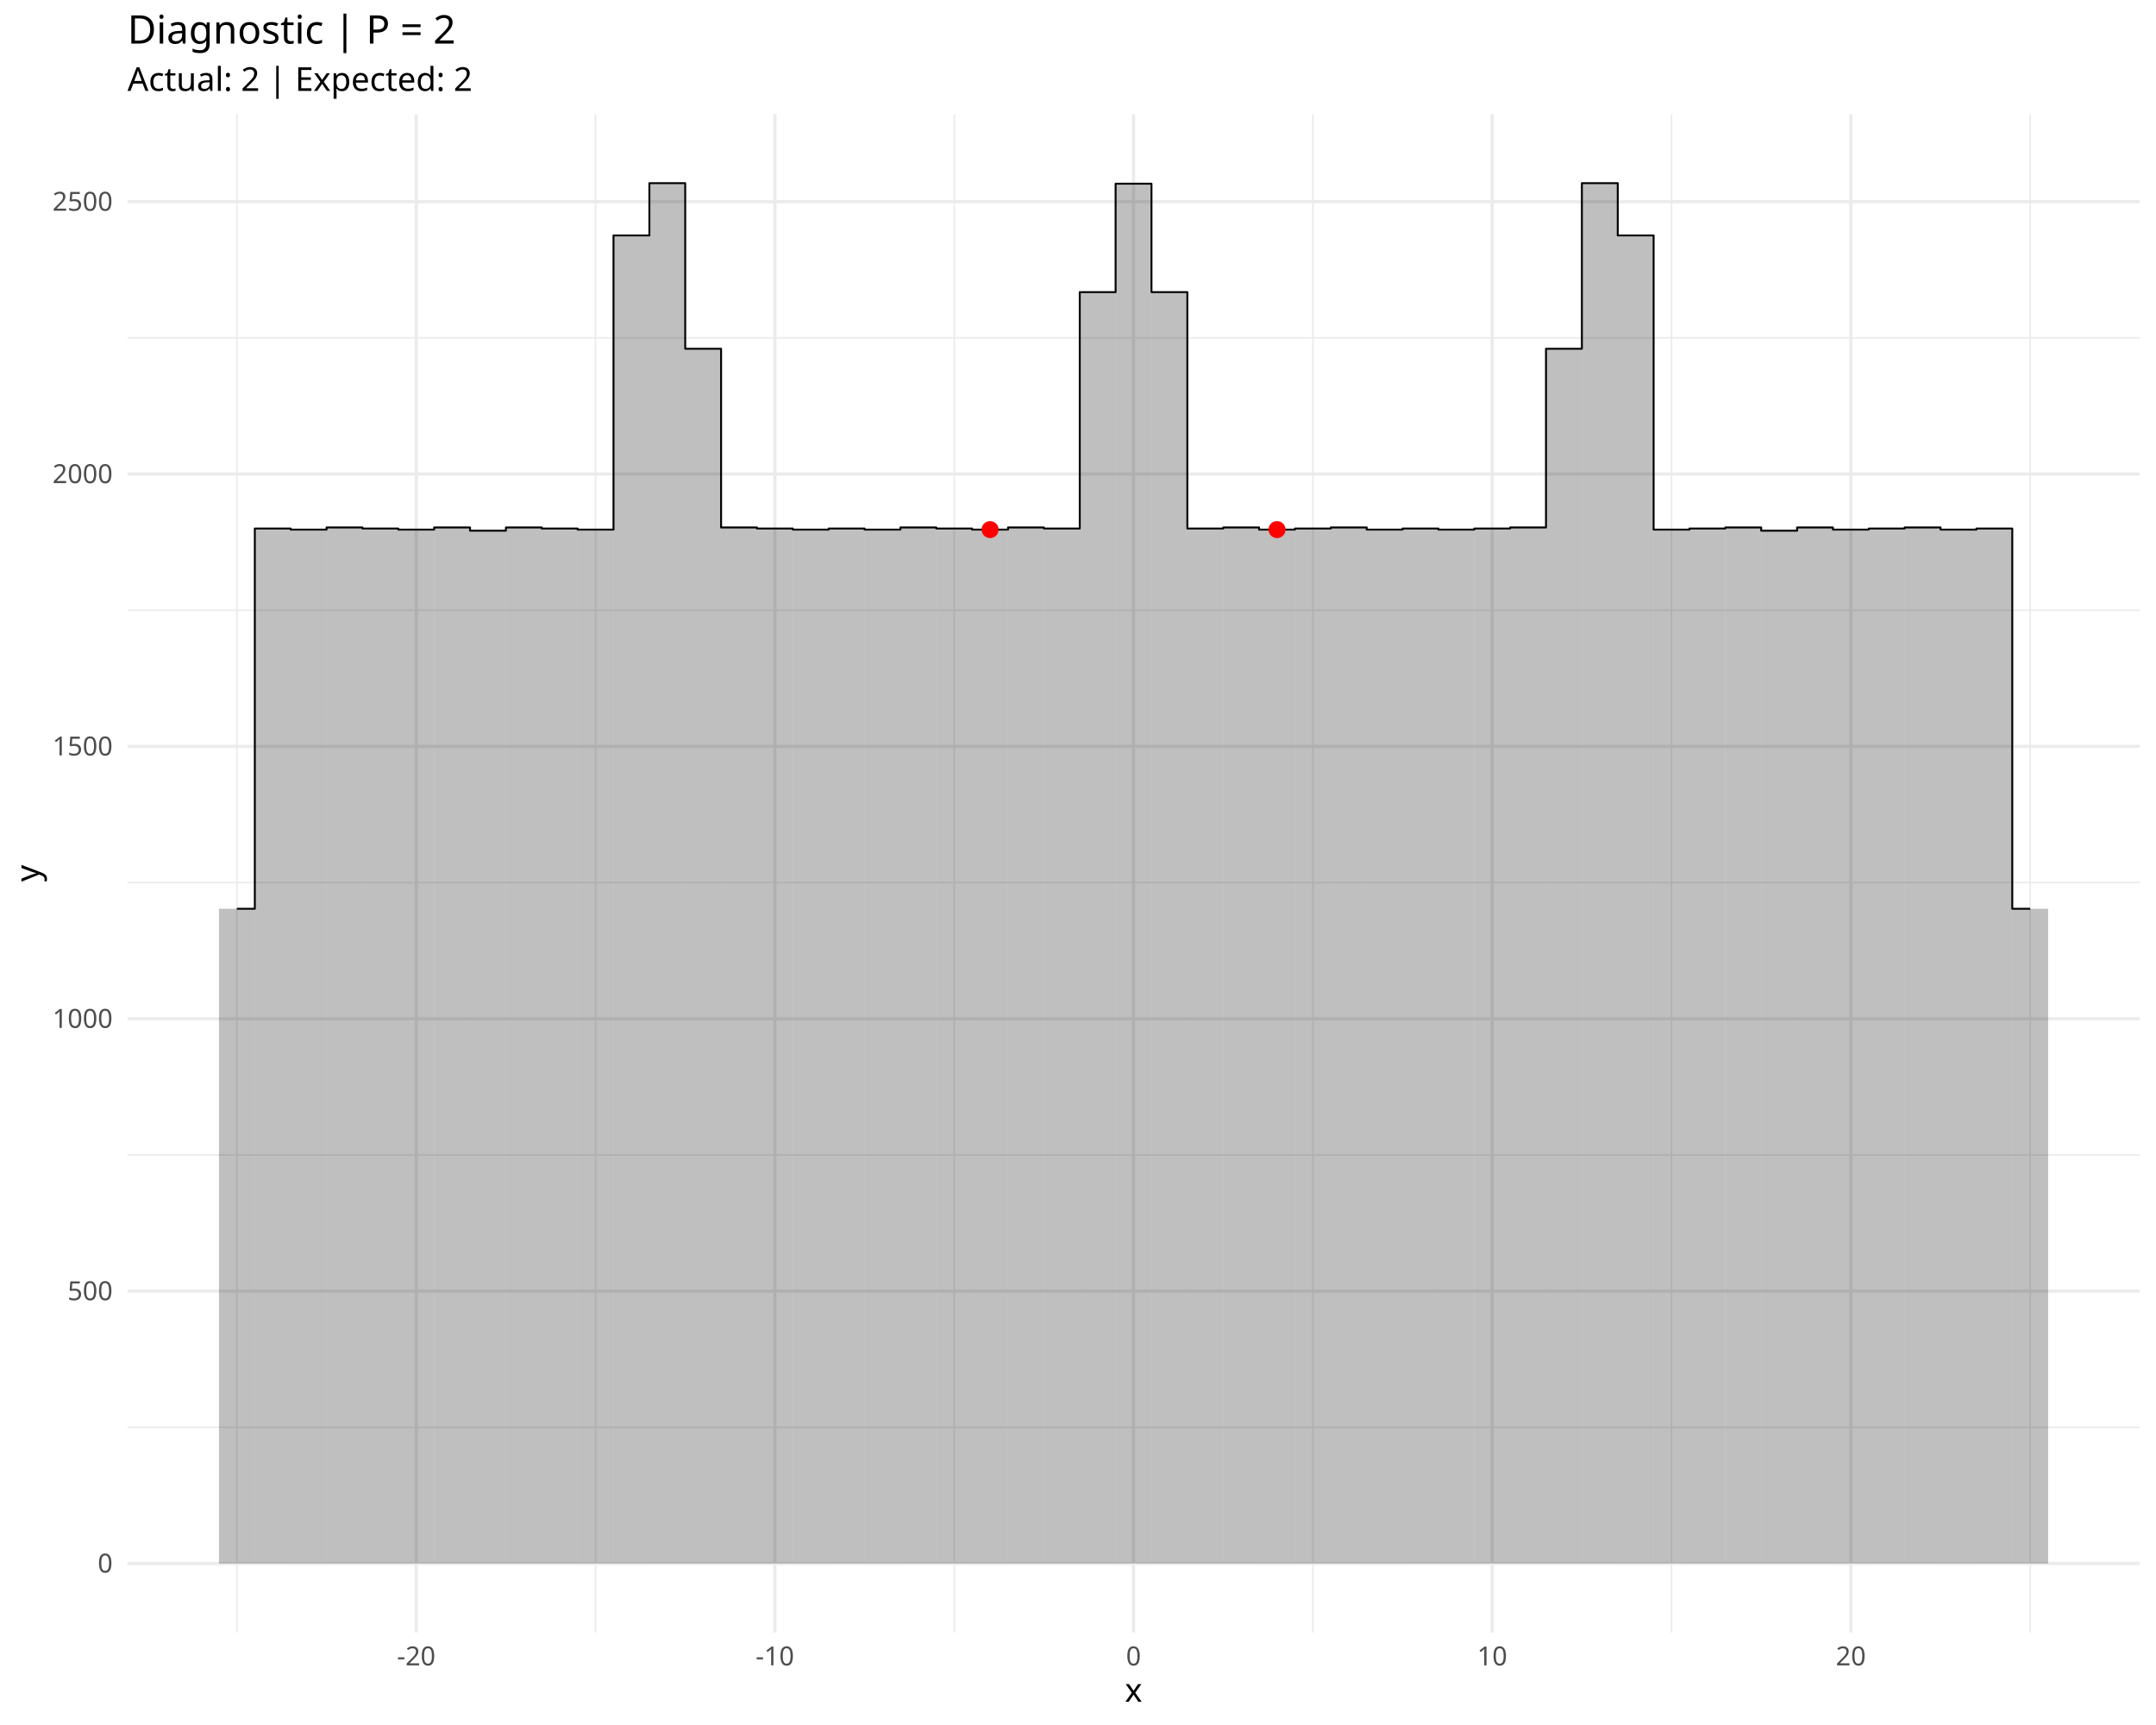
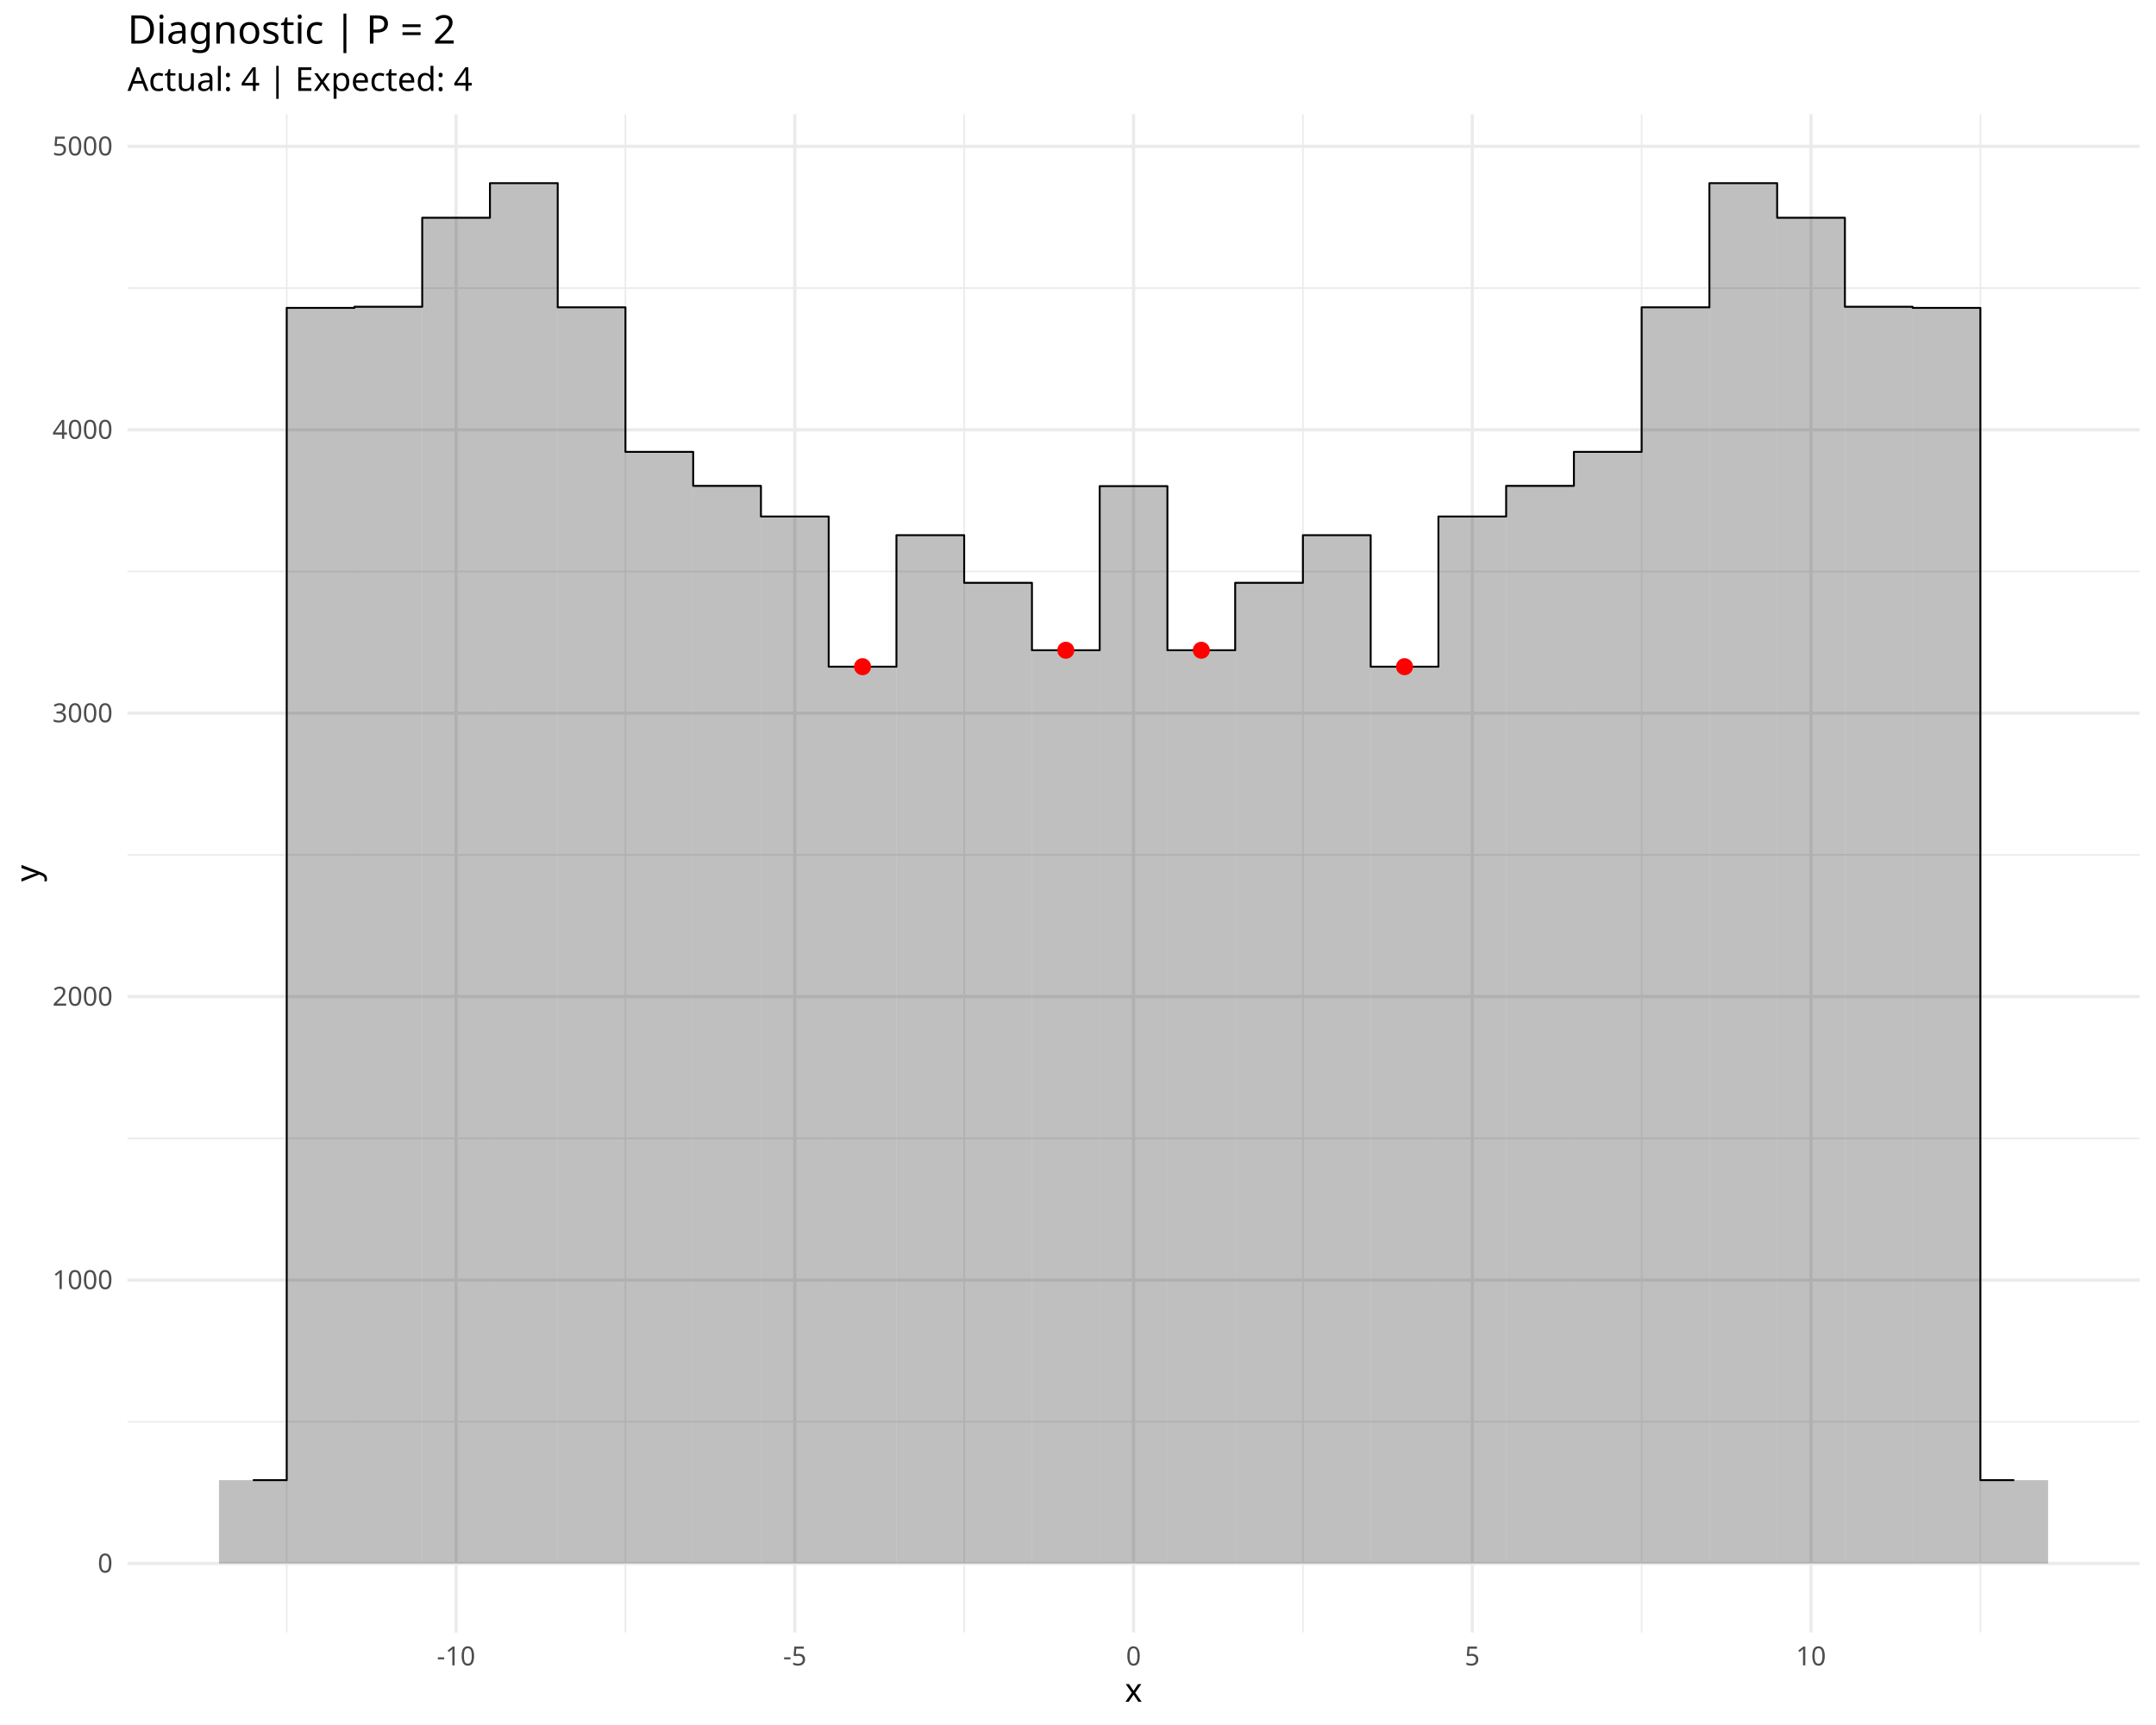
<svg xmlns="http://www.w3.org/2000/svg" class="svglite" data-engine-version="2.0" width="720.00pt" height="576.00pt" viewBox="0 0 720.00 576.00">
  <defs>
    <style type="text/css">
    .svglite line, .svglite polyline, .svglite polygon, .svglite path, .svglite rect, .svglite circle {
      fill: none;
      stroke: #000000;
      stroke-linecap: round;
      stroke-linejoin: round;
      stroke-miterlimit: 10.00;
    }
  </style>
  </defs>
  <rect width="100%" height="100%" style="stroke: none; fill: #FFFFFF;" />
  <defs>
    <clipPath id="cpMC4wMHw3MjAuMDB8MC4wMHw1NzYuMDA=">
      <rect x="0.00" y="0.00" width="720.00" height="576.00" />
    </clipPath>
  </defs>
  <g clip-path="url(#cpMC4wMHw3MjAuMDB8MC4wMHw1NzYuMDA=)">
    <rect x="0.00" y="0.00" width="720.00" height="576.00" style="stroke-width: 1.07; stroke: none; fill: #FFFFFF;" />
  </g>
  <defs>
    <clipPath id="cpNDIuNTh8NzE0LjUyfDM4LjEyfDU0NS4xMQ==">
      <rect x="42.58" y="38.12" width="671.94" height="507.00" />
    </clipPath>
  </defs>
  <g clip-path="url(#cpNDIuNTh8NzE0LjUyfDM4LjEyfDU0NS4xMQ==)">
-     <polyline points="42.58,476.60 714.52,476.60 " style="stroke-width: 0.53; stroke: #EBEBEB; stroke-linecap: butt;" />
-     <polyline points="42.58,385.65 714.52,385.65 " style="stroke-width: 0.53; stroke: #EBEBEB; stroke-linecap: butt;" />
-     <polyline points="42.58,294.71 714.52,294.71 " style="stroke-width: 0.53; stroke: #EBEBEB; stroke-linecap: butt;" />
-     <polyline points="42.58,203.76 714.52,203.76 " style="stroke-width: 0.53; stroke: #EBEBEB; stroke-linecap: butt;" />
-     <polyline points="42.58,112.82 714.52,112.82 " style="stroke-width: 0.53; stroke: #EBEBEB; stroke-linecap: butt;" />
-     <polyline points="79.11,545.11 79.11,38.12 " style="stroke-width: 0.53; stroke: #EBEBEB; stroke-linecap: butt;" />
-     <polyline points="198.89,545.11 198.89,38.12 " style="stroke-width: 0.53; stroke: #EBEBEB; stroke-linecap: butt;" />
-     <polyline points="318.66,545.11 318.66,38.12 " style="stroke-width: 0.53; stroke: #EBEBEB; stroke-linecap: butt;" />
-     <polyline points="438.44,545.11 438.44,38.12 " style="stroke-width: 0.53; stroke: #EBEBEB; stroke-linecap: butt;" />
-     <polyline points="558.21,545.11 558.21,38.12 " style="stroke-width: 0.53; stroke: #EBEBEB; stroke-linecap: butt;" />
-     <polyline points="677.99,545.11 677.99,38.12 " style="stroke-width: 0.53; stroke: #EBEBEB; stroke-linecap: butt;" />
+     <polyline points="42.58,474.75 714.52,474.75 " style="stroke-width: 0.53; stroke: #EBEBEB; stroke-linecap: butt;" />
+     <polyline points="42.58,380.10 714.52,380.10 " style="stroke-width: 0.53; stroke: #EBEBEB; stroke-linecap: butt;" />
+     <polyline points="42.58,285.46 714.52,285.46 " style="stroke-width: 0.53; stroke: #EBEBEB; stroke-linecap: butt;" />
+     <polyline points="42.58,190.82 714.52,190.82 " style="stroke-width: 0.53; stroke: #EBEBEB; stroke-linecap: butt;" />
+     <polyline points="42.58,96.18 714.52,96.18 " style="stroke-width: 0.53; stroke: #EBEBEB; stroke-linecap: butt;" />
+     <polyline points="95.75,545.11 95.75,38.12 " style="stroke-width: 0.53; stroke: #EBEBEB; stroke-linecap: butt;" />
+     <polyline points="208.87,545.11 208.87,38.12 " style="stroke-width: 0.53; stroke: #EBEBEB; stroke-linecap: butt;" />
+     <polyline points="321.99,545.11 321.99,38.12 " style="stroke-width: 0.53; stroke: #EBEBEB; stroke-linecap: butt;" />
+     <polyline points="435.11,545.11 435.11,38.12 " style="stroke-width: 0.53; stroke: #EBEBEB; stroke-linecap: butt;" />
+     <polyline points="548.23,545.11 548.23,38.12 " style="stroke-width: 0.53; stroke: #EBEBEB; stroke-linecap: butt;" />
+     <polyline points="661.35,545.11 661.35,38.12 " style="stroke-width: 0.53; stroke: #EBEBEB; stroke-linecap: butt;" />
    <polyline points="42.58,522.07 714.52,522.07 " style="stroke-width: 1.07; stroke: #EBEBEB; stroke-linecap: butt;" />
-     <polyline points="42.58,431.12 714.52,431.12 " style="stroke-width: 1.07; stroke: #EBEBEB; stroke-linecap: butt;" />
-     <polyline points="42.58,340.18 714.52,340.18 " style="stroke-width: 1.07; stroke: #EBEBEB; stroke-linecap: butt;" />
-     <polyline points="42.58,249.23 714.52,249.23 " style="stroke-width: 1.07; stroke: #EBEBEB; stroke-linecap: butt;" />
-     <polyline points="42.58,158.29 714.52,158.29 " style="stroke-width: 1.07; stroke: #EBEBEB; stroke-linecap: butt;" />
-     <polyline points="42.58,67.35 714.52,67.35 " style="stroke-width: 1.07; stroke: #EBEBEB; stroke-linecap: butt;" />
-     <polyline points="139.00,545.11 139.00,38.12 " style="stroke-width: 1.07; stroke: #EBEBEB; stroke-linecap: butt;" />
-     <polyline points="258.78,545.11 258.78,38.12 " style="stroke-width: 1.07; stroke: #EBEBEB; stroke-linecap: butt;" />
+     <polyline points="42.58,427.43 714.52,427.43 " style="stroke-width: 1.07; stroke: #EBEBEB; stroke-linecap: butt;" />
+     <polyline points="42.58,332.78 714.52,332.78 " style="stroke-width: 1.07; stroke: #EBEBEB; stroke-linecap: butt;" />
+     <polyline points="42.58,238.14 714.52,238.14 " style="stroke-width: 1.07; stroke: #EBEBEB; stroke-linecap: butt;" />
+     <polyline points="42.58,143.50 714.52,143.50 " style="stroke-width: 1.07; stroke: #EBEBEB; stroke-linecap: butt;" />
+     <polyline points="42.58,48.86 714.52,48.86 " style="stroke-width: 1.07; stroke: #EBEBEB; stroke-linecap: butt;" />
+     <polyline points="152.31,545.11 152.31,38.12 " style="stroke-width: 1.07; stroke: #EBEBEB; stroke-linecap: butt;" />
+     <polyline points="265.43,545.11 265.43,38.12 " style="stroke-width: 1.07; stroke: #EBEBEB; stroke-linecap: butt;" />
    <polyline points="378.55,545.11 378.55,38.12 " style="stroke-width: 1.07; stroke: #EBEBEB; stroke-linecap: butt;" />
-     <polyline points="498.33,545.11 498.33,38.12 " style="stroke-width: 1.07; stroke: #EBEBEB; stroke-linecap: butt;" />
-     <polyline points="618.10,545.11 618.10,38.12 " style="stroke-width: 1.07; stroke: #EBEBEB; stroke-linecap: butt;" />
-     <rect x="73.13" y="303.44" width="11.98" height="218.63" style="stroke-width: 1.07; stroke: none; stroke-linecap: butt; stroke-linejoin: miter; fill: #000000; fill-opacity: 0.25;" />
-     <rect x="85.10" y="176.48" width="11.98" height="345.59" style="stroke-width: 1.07; stroke: none; stroke-linecap: butt; stroke-linejoin: miter; fill: #000000; fill-opacity: 0.25;" />
-     <rect x="97.08" y="176.84" width="11.98" height="345.22" style="stroke-width: 1.07; stroke: none; stroke-linecap: butt; stroke-linejoin: miter; fill: #000000; fill-opacity: 0.25;" />
-     <rect x="109.06" y="176.12" width="11.98" height="345.95" style="stroke-width: 1.07; stroke: none; stroke-linecap: butt; stroke-linejoin: miter; fill: #000000; fill-opacity: 0.25;" />
-     <rect x="121.04" y="176.48" width="11.98" height="345.59" style="stroke-width: 1.07; stroke: none; stroke-linecap: butt; stroke-linejoin: miter; fill: #000000; fill-opacity: 0.25;" />
-     <rect x="133.01" y="176.84" width="11.98" height="345.22" style="stroke-width: 1.07; stroke: none; stroke-linecap: butt; stroke-linejoin: miter; fill: #000000; fill-opacity: 0.25;" />
-     <rect x="144.99" y="176.12" width="11.98" height="345.95" style="stroke-width: 1.07; stroke: none; stroke-linecap: butt; stroke-linejoin: miter; fill: #000000; fill-opacity: 0.25;" />
-     <rect x="156.97" y="177.21" width="11.98" height="344.86" style="stroke-width: 1.07; stroke: none; stroke-linecap: butt; stroke-linejoin: miter; fill: #000000; fill-opacity: 0.25;" />
-     <rect x="168.95" y="176.12" width="11.98" height="345.95" style="stroke-width: 1.07; stroke: none; stroke-linecap: butt; stroke-linejoin: miter; fill: #000000; fill-opacity: 0.25;" />
-     <rect x="180.92" y="176.48" width="11.98" height="345.59" style="stroke-width: 1.07; stroke: none; stroke-linecap: butt; stroke-linejoin: miter; fill: #000000; fill-opacity: 0.25;" />
-     <rect x="192.90" y="176.84" width="11.98" height="345.22" style="stroke-width: 1.07; stroke: none; stroke-linecap: butt; stroke-linejoin: miter; fill: #000000; fill-opacity: 0.25;" />
-     <rect x="204.88" y="78.62" width="11.98" height="443.44" style="stroke-width: 1.07; stroke: none; stroke-linecap: butt; stroke-linejoin: miter; fill: #000000; fill-opacity: 0.25;" />
-     <rect x="216.86" y="61.16" width="11.98" height="460.91" style="stroke-width: 1.07; stroke: none; stroke-linecap: butt; stroke-linejoin: miter; fill: #000000; fill-opacity: 0.25;" />
-     <rect x="228.83" y="116.46" width="11.98" height="405.61" style="stroke-width: 1.07; stroke: none; stroke-linecap: butt; stroke-linejoin: miter; fill: #000000; fill-opacity: 0.25;" />
-     <rect x="240.81" y="176.12" width="11.98" height="345.95" style="stroke-width: 1.07; stroke: none; stroke-linecap: butt; stroke-linejoin: miter; fill: #000000; fill-opacity: 0.25;" />
-     <rect x="252.79" y="176.48" width="11.98" height="345.59" style="stroke-width: 1.07; stroke: none; stroke-linecap: butt; stroke-linejoin: miter; fill: #000000; fill-opacity: 0.25;" />
-     <rect x="264.77" y="176.84" width="11.98" height="345.22" style="stroke-width: 1.07; stroke: none; stroke-linecap: butt; stroke-linejoin: miter; fill: #000000; fill-opacity: 0.25;" />
-     <rect x="276.74" y="176.48" width="11.98" height="345.59" style="stroke-width: 1.07; stroke: none; stroke-linecap: butt; stroke-linejoin: miter; fill: #000000; fill-opacity: 0.25;" />
-     <rect x="288.72" y="176.84" width="11.98" height="345.22" style="stroke-width: 1.07; stroke: none; stroke-linecap: butt; stroke-linejoin: miter; fill: #000000; fill-opacity: 0.25;" />
-     <rect x="300.70" y="176.12" width="11.98" height="345.95" style="stroke-width: 1.07; stroke: none; stroke-linecap: butt; stroke-linejoin: miter; fill: #000000; fill-opacity: 0.25;" />
-     <rect x="312.68" y="176.48" width="11.98" height="345.59" style="stroke-width: 1.07; stroke: none; stroke-linecap: butt; stroke-linejoin: miter; fill: #000000; fill-opacity: 0.25;" />
-     <rect x="324.65" y="176.84" width="11.98" height="345.22" style="stroke-width: 1.07; stroke: none; stroke-linecap: butt; stroke-linejoin: miter; fill: #000000; fill-opacity: 0.25;" />
-     <rect x="336.63" y="176.12" width="11.98" height="345.95" style="stroke-width: 1.07; stroke: none; stroke-linecap: butt; stroke-linejoin: miter; fill: #000000; fill-opacity: 0.25;" />
-     <rect x="348.61" y="176.48" width="11.98" height="345.59" style="stroke-width: 1.07; stroke: none; stroke-linecap: butt; stroke-linejoin: miter; fill: #000000; fill-opacity: 0.25;" />
-     <rect x="360.59" y="97.54" width="11.98" height="424.53" style="stroke-width: 1.07; stroke: none; stroke-linecap: butt; stroke-linejoin: miter; fill: #000000; fill-opacity: 0.25;" />
-     <rect x="372.56" y="61.34" width="11.98" height="460.72" style="stroke-width: 1.07; stroke: none; stroke-linecap: butt; stroke-linejoin: miter; fill: #000000; fill-opacity: 0.25;" />
-     <rect x="384.54" y="97.54" width="11.98" height="424.53" style="stroke-width: 1.07; stroke: none; stroke-linecap: butt; stroke-linejoin: miter; fill: #000000; fill-opacity: 0.25;" />
-     <rect x="396.52" y="176.48" width="11.98" height="345.59" style="stroke-width: 1.07; stroke: none; stroke-linecap: butt; stroke-linejoin: miter; fill: #000000; fill-opacity: 0.25;" />
-     <rect x="408.50" y="176.12" width="11.98" height="345.95" style="stroke-width: 1.07; stroke: none; stroke-linecap: butt; stroke-linejoin: miter; fill: #000000; fill-opacity: 0.25;" />
-     <rect x="420.47" y="176.84" width="11.98" height="345.22" style="stroke-width: 1.07; stroke: none; stroke-linecap: butt; stroke-linejoin: miter; fill: #000000; fill-opacity: 0.25;" />
-     <rect x="432.45" y="176.48" width="11.98" height="345.59" style="stroke-width: 1.07; stroke: none; stroke-linecap: butt; stroke-linejoin: miter; fill: #000000; fill-opacity: 0.25;" />
-     <rect x="444.43" y="176.12" width="11.98" height="345.95" style="stroke-width: 1.07; stroke: none; stroke-linecap: butt; stroke-linejoin: miter; fill: #000000; fill-opacity: 0.25;" />
-     <rect x="456.41" y="176.84" width="11.98" height="345.22" style="stroke-width: 1.07; stroke: none; stroke-linecap: butt; stroke-linejoin: miter; fill: #000000; fill-opacity: 0.25;" />
-     <rect x="468.38" y="176.48" width="11.98" height="345.59" style="stroke-width: 1.07; stroke: none; stroke-linecap: butt; stroke-linejoin: miter; fill: #000000; fill-opacity: 0.25;" />
-     <rect x="480.36" y="176.84" width="11.98" height="345.22" style="stroke-width: 1.07; stroke: none; stroke-linecap: butt; stroke-linejoin: miter; fill: #000000; fill-opacity: 0.25;" />
-     <rect x="492.34" y="176.48" width="11.98" height="345.59" style="stroke-width: 1.07; stroke: none; stroke-linecap: butt; stroke-linejoin: miter; fill: #000000; fill-opacity: 0.25;" />
-     <rect x="504.32" y="176.12" width="11.98" height="345.95" style="stroke-width: 1.07; stroke: none; stroke-linecap: butt; stroke-linejoin: miter; fill: #000000; fill-opacity: 0.25;" />
-     <rect x="516.29" y="116.46" width="11.98" height="405.61" style="stroke-width: 1.07; stroke: none; stroke-linecap: butt; stroke-linejoin: miter; fill: #000000; fill-opacity: 0.25;" />
-     <rect x="528.27" y="61.16" width="11.98" height="460.91" style="stroke-width: 1.07; stroke: none; stroke-linecap: butt; stroke-linejoin: miter; fill: #000000; fill-opacity: 0.25;" />
-     <rect x="540.25" y="78.62" width="11.98" height="443.44" style="stroke-width: 1.07; stroke: none; stroke-linecap: butt; stroke-linejoin: miter; fill: #000000; fill-opacity: 0.25;" />
-     <rect x="552.23" y="176.84" width="11.98" height="345.22" style="stroke-width: 1.07; stroke: none; stroke-linecap: butt; stroke-linejoin: miter; fill: #000000; fill-opacity: 0.25;" />
-     <rect x="564.20" y="176.48" width="11.98" height="345.59" style="stroke-width: 1.07; stroke: none; stroke-linecap: butt; stroke-linejoin: miter; fill: #000000; fill-opacity: 0.25;" />
-     <rect x="576.18" y="176.12" width="11.98" height="345.95" style="stroke-width: 1.07; stroke: none; stroke-linecap: butt; stroke-linejoin: miter; fill: #000000; fill-opacity: 0.25;" />
-     <rect x="588.16" y="177.21" width="11.98" height="344.86" style="stroke-width: 1.07; stroke: none; stroke-linecap: butt; stroke-linejoin: miter; fill: #000000; fill-opacity: 0.25;" />
-     <rect x="600.14" y="176.12" width="11.98" height="345.95" style="stroke-width: 1.07; stroke: none; stroke-linecap: butt; stroke-linejoin: miter; fill: #000000; fill-opacity: 0.25;" />
-     <rect x="612.11" y="176.84" width="11.98" height="345.22" style="stroke-width: 1.07; stroke: none; stroke-linecap: butt; stroke-linejoin: miter; fill: #000000; fill-opacity: 0.25;" />
-     <rect x="624.09" y="176.48" width="11.98" height="345.59" style="stroke-width: 1.07; stroke: none; stroke-linecap: butt; stroke-linejoin: miter; fill: #000000; fill-opacity: 0.25;" />
-     <rect x="636.07" y="176.12" width="11.98" height="345.95" style="stroke-width: 1.07; stroke: none; stroke-linecap: butt; stroke-linejoin: miter; fill: #000000; fill-opacity: 0.25;" />
-     <rect x="648.05" y="176.84" width="11.98" height="345.22" style="stroke-width: 1.07; stroke: none; stroke-linecap: butt; stroke-linejoin: miter; fill: #000000; fill-opacity: 0.25;" />
-     <rect x="660.02" y="176.48" width="11.98" height="345.59" style="stroke-width: 1.07; stroke: none; stroke-linecap: butt; stroke-linejoin: miter; fill: #000000; fill-opacity: 0.25;" />
-     <rect x="672.00" y="303.44" width="11.98" height="218.63" style="stroke-width: 1.07; stroke: none; stroke-linecap: butt; stroke-linejoin: miter; fill: #000000; fill-opacity: 0.25;" />
-     <polyline points="79.11,303.44 85.10,303.44 85.10,176.48 97.08,176.48 97.08,176.84 109.06,176.84 109.06,176.12 121.04,176.12 121.04,176.48 133.01,176.48 133.01,176.84 144.99,176.84 144.99,176.12 156.97,176.12 156.97,177.21 168.95,177.21 168.95,176.12 180.92,176.12 180.92,176.48 192.90,176.48 192.90,176.84 204.88,176.84 204.88,78.62 216.86,78.62 216.86,61.16 228.83,61.16 228.83,116.46 240.81,116.46 240.81,176.12 252.79,176.12 252.79,176.48 264.77,176.48 264.77,176.84 276.74,176.84 276.74,176.48 288.72,176.48 288.72,176.84 300.70,176.84 300.70,176.12 312.68,176.12 312.68,176.48 324.65,176.48 324.65,176.84 336.63,176.84 336.63,176.12 348.61,176.12 348.61,176.48 360.59,176.48 360.59,97.54 372.56,97.54 372.56,61.34 384.54,61.34 384.54,97.54 396.52,97.54 396.52,176.48 408.50,176.48 408.50,176.12 420.47,176.12 420.47,176.84 432.45,176.84 432.45,176.48 444.43,176.48 444.43,176.12 456.41,176.12 456.41,176.84 468.38,176.84 468.38,176.48 480.36,176.48 480.36,176.84 492.34,176.84 492.34,176.48 504.32,176.48 504.32,176.12 516.29,176.12 516.29,116.46 528.27,116.46 528.27,61.16 540.25,61.16 540.25,78.62 552.23,78.62 552.23,176.84 564.20,176.84 564.20,176.48 576.18,176.48 576.18,176.12 588.16,176.12 588.16,177.21 600.14,177.21 600.14,176.12 612.11,176.12 612.11,176.84 624.09,176.84 624.09,176.48 636.07,176.48 636.07,176.12 648.05,176.12 648.05,176.84 660.02,176.84 660.02,176.48 672.00,176.48 672.00,303.44 677.99,303.44 " style="stroke-width: 0.64; stroke-linecap: butt;" />
-     <circle cx="330.64" cy="176.84" r="2.49" style="stroke-width: 0.71; stroke: #FF0000; fill: #FF0000;" />
-     <circle cx="426.46" cy="176.84" r="2.49" style="stroke-width: 0.71; stroke: #FF0000; fill: #FF0000;" />
+     <polyline points="491.67,545.11 491.67,38.12 " style="stroke-width: 1.07; stroke: #EBEBEB; stroke-linecap: butt;" />
+     <polyline points="604.79,545.11 604.79,38.12 " style="stroke-width: 1.07; stroke: #EBEBEB; stroke-linecap: butt;" />
+     <rect x="73.13" y="494.24" width="22.62" height="27.82" style="stroke-width: 1.07; stroke: none; stroke-linecap: butt; stroke-linejoin: miter; fill: #000000; fill-opacity: 0.25;" />
+     <rect x="95.75" y="102.80" width="22.62" height="419.26" style="stroke-width: 1.07; stroke: none; stroke-linecap: butt; stroke-linejoin: miter; fill: #000000; fill-opacity: 0.25;" />
+     <rect x="118.37" y="102.43" width="22.62" height="419.64" style="stroke-width: 1.07; stroke: none; stroke-linecap: butt; stroke-linejoin: miter; fill: #000000; fill-opacity: 0.25;" />
+     <rect x="141.00" y="72.71" width="22.62" height="449.36" style="stroke-width: 1.07; stroke: none; stroke-linecap: butt; stroke-linejoin: miter; fill: #000000; fill-opacity: 0.25;" />
+     <rect x="163.62" y="61.16" width="22.62" height="460.91" style="stroke-width: 1.07; stroke: none; stroke-linecap: butt; stroke-linejoin: miter; fill: #000000; fill-opacity: 0.25;" />
+     <rect x="186.25" y="102.62" width="22.62" height="419.45" style="stroke-width: 1.07; stroke: none; stroke-linecap: butt; stroke-linejoin: miter; fill: #000000; fill-opacity: 0.25;" />
+     <rect x="208.87" y="150.88" width="22.62" height="371.18" style="stroke-width: 1.07; stroke: none; stroke-linecap: butt; stroke-linejoin: miter; fill: #000000; fill-opacity: 0.25;" />
+     <rect x="231.49" y="162.24" width="22.62" height="359.83" style="stroke-width: 1.07; stroke: none; stroke-linecap: butt; stroke-linejoin: miter; fill: #000000; fill-opacity: 0.25;" />
+     <rect x="254.12" y="172.46" width="22.62" height="349.61" style="stroke-width: 1.07; stroke: none; stroke-linecap: butt; stroke-linejoin: miter; fill: #000000; fill-opacity: 0.25;" />
+     <rect x="276.74" y="222.62" width="22.62" height="299.45" style="stroke-width: 1.07; stroke: none; stroke-linecap: butt; stroke-linejoin: miter; fill: #000000; fill-opacity: 0.25;" />
+     <rect x="299.37" y="178.71" width="22.62" height="343.36" style="stroke-width: 1.07; stroke: none; stroke-linecap: butt; stroke-linejoin: miter; fill: #000000; fill-opacity: 0.25;" />
+     <rect x="321.99" y="194.61" width="22.62" height="327.46" style="stroke-width: 1.07; stroke: none; stroke-linecap: butt; stroke-linejoin: miter; fill: #000000; fill-opacity: 0.25;" />
+     <rect x="344.62" y="217.13" width="22.62" height="304.94" style="stroke-width: 1.07; stroke: none; stroke-linecap: butt; stroke-linejoin: miter; fill: #000000; fill-opacity: 0.25;" />
+     <rect x="367.24" y="162.33" width="22.62" height="359.73" style="stroke-width: 1.07; stroke: none; stroke-linecap: butt; stroke-linejoin: miter; fill: #000000; fill-opacity: 0.25;" />
+     <rect x="389.86" y="217.13" width="22.62" height="304.94" style="stroke-width: 1.07; stroke: none; stroke-linecap: butt; stroke-linejoin: miter; fill: #000000; fill-opacity: 0.25;" />
+     <rect x="412.49" y="194.61" width="22.62" height="327.46" style="stroke-width: 1.07; stroke: none; stroke-linecap: butt; stroke-linejoin: miter; fill: #000000; fill-opacity: 0.25;" />
+     <rect x="435.11" y="178.71" width="22.62" height="343.36" style="stroke-width: 1.07; stroke: none; stroke-linecap: butt; stroke-linejoin: miter; fill: #000000; fill-opacity: 0.25;" />
+     <rect x="457.74" y="222.62" width="22.62" height="299.45" style="stroke-width: 1.07; stroke: none; stroke-linecap: butt; stroke-linejoin: miter; fill: #000000; fill-opacity: 0.25;" />
+     <rect x="480.36" y="172.46" width="22.62" height="349.61" style="stroke-width: 1.07; stroke: none; stroke-linecap: butt; stroke-linejoin: miter; fill: #000000; fill-opacity: 0.25;" />
+     <rect x="502.98" y="162.24" width="22.62" height="359.83" style="stroke-width: 1.07; stroke: none; stroke-linecap: butt; stroke-linejoin: miter; fill: #000000; fill-opacity: 0.25;" />
+     <rect x="525.61" y="150.88" width="22.62" height="371.18" style="stroke-width: 1.07; stroke: none; stroke-linecap: butt; stroke-linejoin: miter; fill: #000000; fill-opacity: 0.25;" />
+     <rect x="548.23" y="102.62" width="22.62" height="419.45" style="stroke-width: 1.07; stroke: none; stroke-linecap: butt; stroke-linejoin: miter; fill: #000000; fill-opacity: 0.25;" />
+     <rect x="570.86" y="61.16" width="22.62" height="460.91" style="stroke-width: 1.07; stroke: none; stroke-linecap: butt; stroke-linejoin: miter; fill: #000000; fill-opacity: 0.25;" />
+     <rect x="593.48" y="72.71" width="22.62" height="449.36" style="stroke-width: 1.07; stroke: none; stroke-linecap: butt; stroke-linejoin: miter; fill: #000000; fill-opacity: 0.25;" />
+     <rect x="616.11" y="102.43" width="22.62" height="419.64" style="stroke-width: 1.07; stroke: none; stroke-linecap: butt; stroke-linejoin: miter; fill: #000000; fill-opacity: 0.25;" />
+     <rect x="638.73" y="102.80" width="22.62" height="419.26" style="stroke-width: 1.07; stroke: none; stroke-linecap: butt; stroke-linejoin: miter; fill: #000000; fill-opacity: 0.25;" />
+     <rect x="661.35" y="494.24" width="22.62" height="27.82" style="stroke-width: 1.07; stroke: none; stroke-linecap: butt; stroke-linejoin: miter; fill: #000000; fill-opacity: 0.25;" />
+     <polyline points="84.44,494.24 95.75,494.24 95.75,102.80 118.37,102.80 118.37,102.43 141.00,102.43 141.00,72.71 163.62,72.71 163.62,61.16 186.25,61.16 186.25,102.62 208.87,102.62 208.87,150.88 231.49,150.88 231.49,162.24 254.12,162.24 254.12,172.46 276.74,172.46 276.74,222.62 299.37,222.62 299.37,178.71 321.99,178.71 321.99,194.61 344.62,194.61 344.62,217.13 367.24,217.13 367.24,162.33 389.86,162.33 389.86,217.13 412.49,217.13 412.49,194.61 435.11,194.61 435.11,178.71 457.74,178.71 457.74,222.62 480.36,222.62 480.36,172.46 502.98,172.46 502.98,162.24 525.61,162.24 525.61,150.88 548.23,150.88 548.23,102.62 570.86,102.62 570.86,61.16 593.48,61.16 593.48,72.71 616.11,72.71 616.11,102.43 638.73,102.43 638.73,102.80 661.35,102.80 661.35,494.24 672.67,494.24 " style="stroke-width: 0.64; stroke-linecap: butt;" />
+     <circle cx="288.05" cy="222.62" r="2.49" style="stroke-width: 0.71; stroke: #FF0000; fill: #FF0000;" />
+     <circle cx="355.93" cy="217.13" r="2.49" style="stroke-width: 0.71; stroke: #FF0000; fill: #FF0000;" />
+     <circle cx="401.18" cy="217.13" r="2.49" style="stroke-width: 0.71; stroke: #FF0000; fill: #FF0000;" />
+     <circle cx="469.05" cy="222.62" r="2.49" style="stroke-width: 0.71; stroke: #FF0000; fill: #FF0000;" />
  </g>
  <g clip-path="url(#cpMC4wMHw3MjAuMDB8MC4wMHw1NzYuMDA=)">
    <text x="37.65" y="525.10" text-anchor="end" style="font-size: 8.80px; fill: #4D4D4D; font-family: sans;" textLength="4.89px" lengthAdjust="spacingAndGlyphs">0</text>
-     <text x="37.65" y="434.15" text-anchor="end" style="font-size: 8.80px; fill: #4D4D4D; font-family: sans;" textLength="14.68px" lengthAdjust="spacingAndGlyphs">500</text>
-     <text x="37.65" y="343.21" text-anchor="end" style="font-size: 8.80px; fill: #4D4D4D; font-family: sans;" textLength="19.58px" lengthAdjust="spacingAndGlyphs">1000</text>
-     <text x="37.65" y="252.26" text-anchor="end" style="font-size: 8.80px; fill: #4D4D4D; font-family: sans;" textLength="19.58px" lengthAdjust="spacingAndGlyphs">1500</text>
-     <text x="37.65" y="161.32" text-anchor="end" style="font-size: 8.80px; fill: #4D4D4D; font-family: sans;" textLength="19.58px" lengthAdjust="spacingAndGlyphs">2000</text>
-     <text x="37.65" y="70.37" text-anchor="end" style="font-size: 8.80px; fill: #4D4D4D; font-family: sans;" textLength="19.58px" lengthAdjust="spacingAndGlyphs">2500</text>
-     <text x="139.00" y="556.10" text-anchor="middle" style="font-size: 8.80px; fill: #4D4D4D; font-family: sans;" textLength="12.72px" lengthAdjust="spacingAndGlyphs">-20</text>
-     <text x="258.78" y="556.10" text-anchor="middle" style="font-size: 8.80px; fill: #4D4D4D; font-family: sans;" textLength="12.72px" lengthAdjust="spacingAndGlyphs">-10</text>
+     <text x="37.65" y="430.45" text-anchor="end" style="font-size: 8.80px; fill: #4D4D4D; font-family: sans;" textLength="19.58px" lengthAdjust="spacingAndGlyphs">1000</text>
+     <text x="37.65" y="335.81" text-anchor="end" style="font-size: 8.80px; fill: #4D4D4D; font-family: sans;" textLength="19.58px" lengthAdjust="spacingAndGlyphs">2000</text>
+     <text x="37.65" y="241.17" text-anchor="end" style="font-size: 8.80px; fill: #4D4D4D; font-family: sans;" textLength="19.58px" lengthAdjust="spacingAndGlyphs">3000</text>
+     <text x="37.65" y="146.53" text-anchor="end" style="font-size: 8.80px; fill: #4D4D4D; font-family: sans;" textLength="19.58px" lengthAdjust="spacingAndGlyphs">4000</text>
+     <text x="37.65" y="51.89" text-anchor="end" style="font-size: 8.80px; fill: #4D4D4D; font-family: sans;" textLength="19.58px" lengthAdjust="spacingAndGlyphs">5000</text>
+     <text x="152.31" y="556.10" text-anchor="middle" style="font-size: 8.80px; fill: #4D4D4D; font-family: sans;" textLength="12.72px" lengthAdjust="spacingAndGlyphs">-10</text>
+     <text x="265.43" y="556.10" text-anchor="middle" style="font-size: 8.80px; fill: #4D4D4D; font-family: sans;" textLength="7.82px" lengthAdjust="spacingAndGlyphs">-5</text>
    <text x="378.55" y="556.10" text-anchor="middle" style="font-size: 8.80px; fill: #4D4D4D; font-family: sans;" textLength="4.89px" lengthAdjust="spacingAndGlyphs">0</text>
-     <text x="498.33" y="556.10" text-anchor="middle" style="font-size: 8.80px; fill: #4D4D4D; font-family: sans;" textLength="9.79px" lengthAdjust="spacingAndGlyphs">10</text>
-     <text x="618.10" y="556.10" text-anchor="middle" style="font-size: 8.80px; fill: #4D4D4D; font-family: sans;" textLength="9.79px" lengthAdjust="spacingAndGlyphs">20</text>
+     <text x="491.67" y="556.10" text-anchor="middle" style="font-size: 8.80px; fill: #4D4D4D; font-family: sans;" textLength="4.89px" lengthAdjust="spacingAndGlyphs">5</text>
+     <text x="604.79" y="556.10" text-anchor="middle" style="font-size: 8.80px; fill: #4D4D4D; font-family: sans;" textLength="9.79px" lengthAdjust="spacingAndGlyphs">10</text>
    <text x="378.55" y="568.24" text-anchor="middle" style="font-size: 11.00px; font-family: sans;" textLength="5.50px" lengthAdjust="spacingAndGlyphs">x</text>
    <text transform="translate(13.05,291.61) rotate(-90)" text-anchor="middle" style="font-size: 11.00px; font-family: sans;" textLength="5.50px" lengthAdjust="spacingAndGlyphs">y</text>
-     <text x="42.58" y="30.35" style="font-size: 11.00px; font-family: sans;" textLength="109.88px" lengthAdjust="spacingAndGlyphs">Actual: 2 | Expected: 2</text>
+     <text x="42.58" y="30.35" style="font-size: 11.00px; font-family: sans;" textLength="109.88px" lengthAdjust="spacingAndGlyphs">Actual: 4 | Expected: 4</text>
    <text x="42.58" y="14.56" style="font-size: 13.20px; font-family: sans;" textLength="103.60px" lengthAdjust="spacingAndGlyphs">Diagnostic | P = 2</text>
  </g>
</svg>
